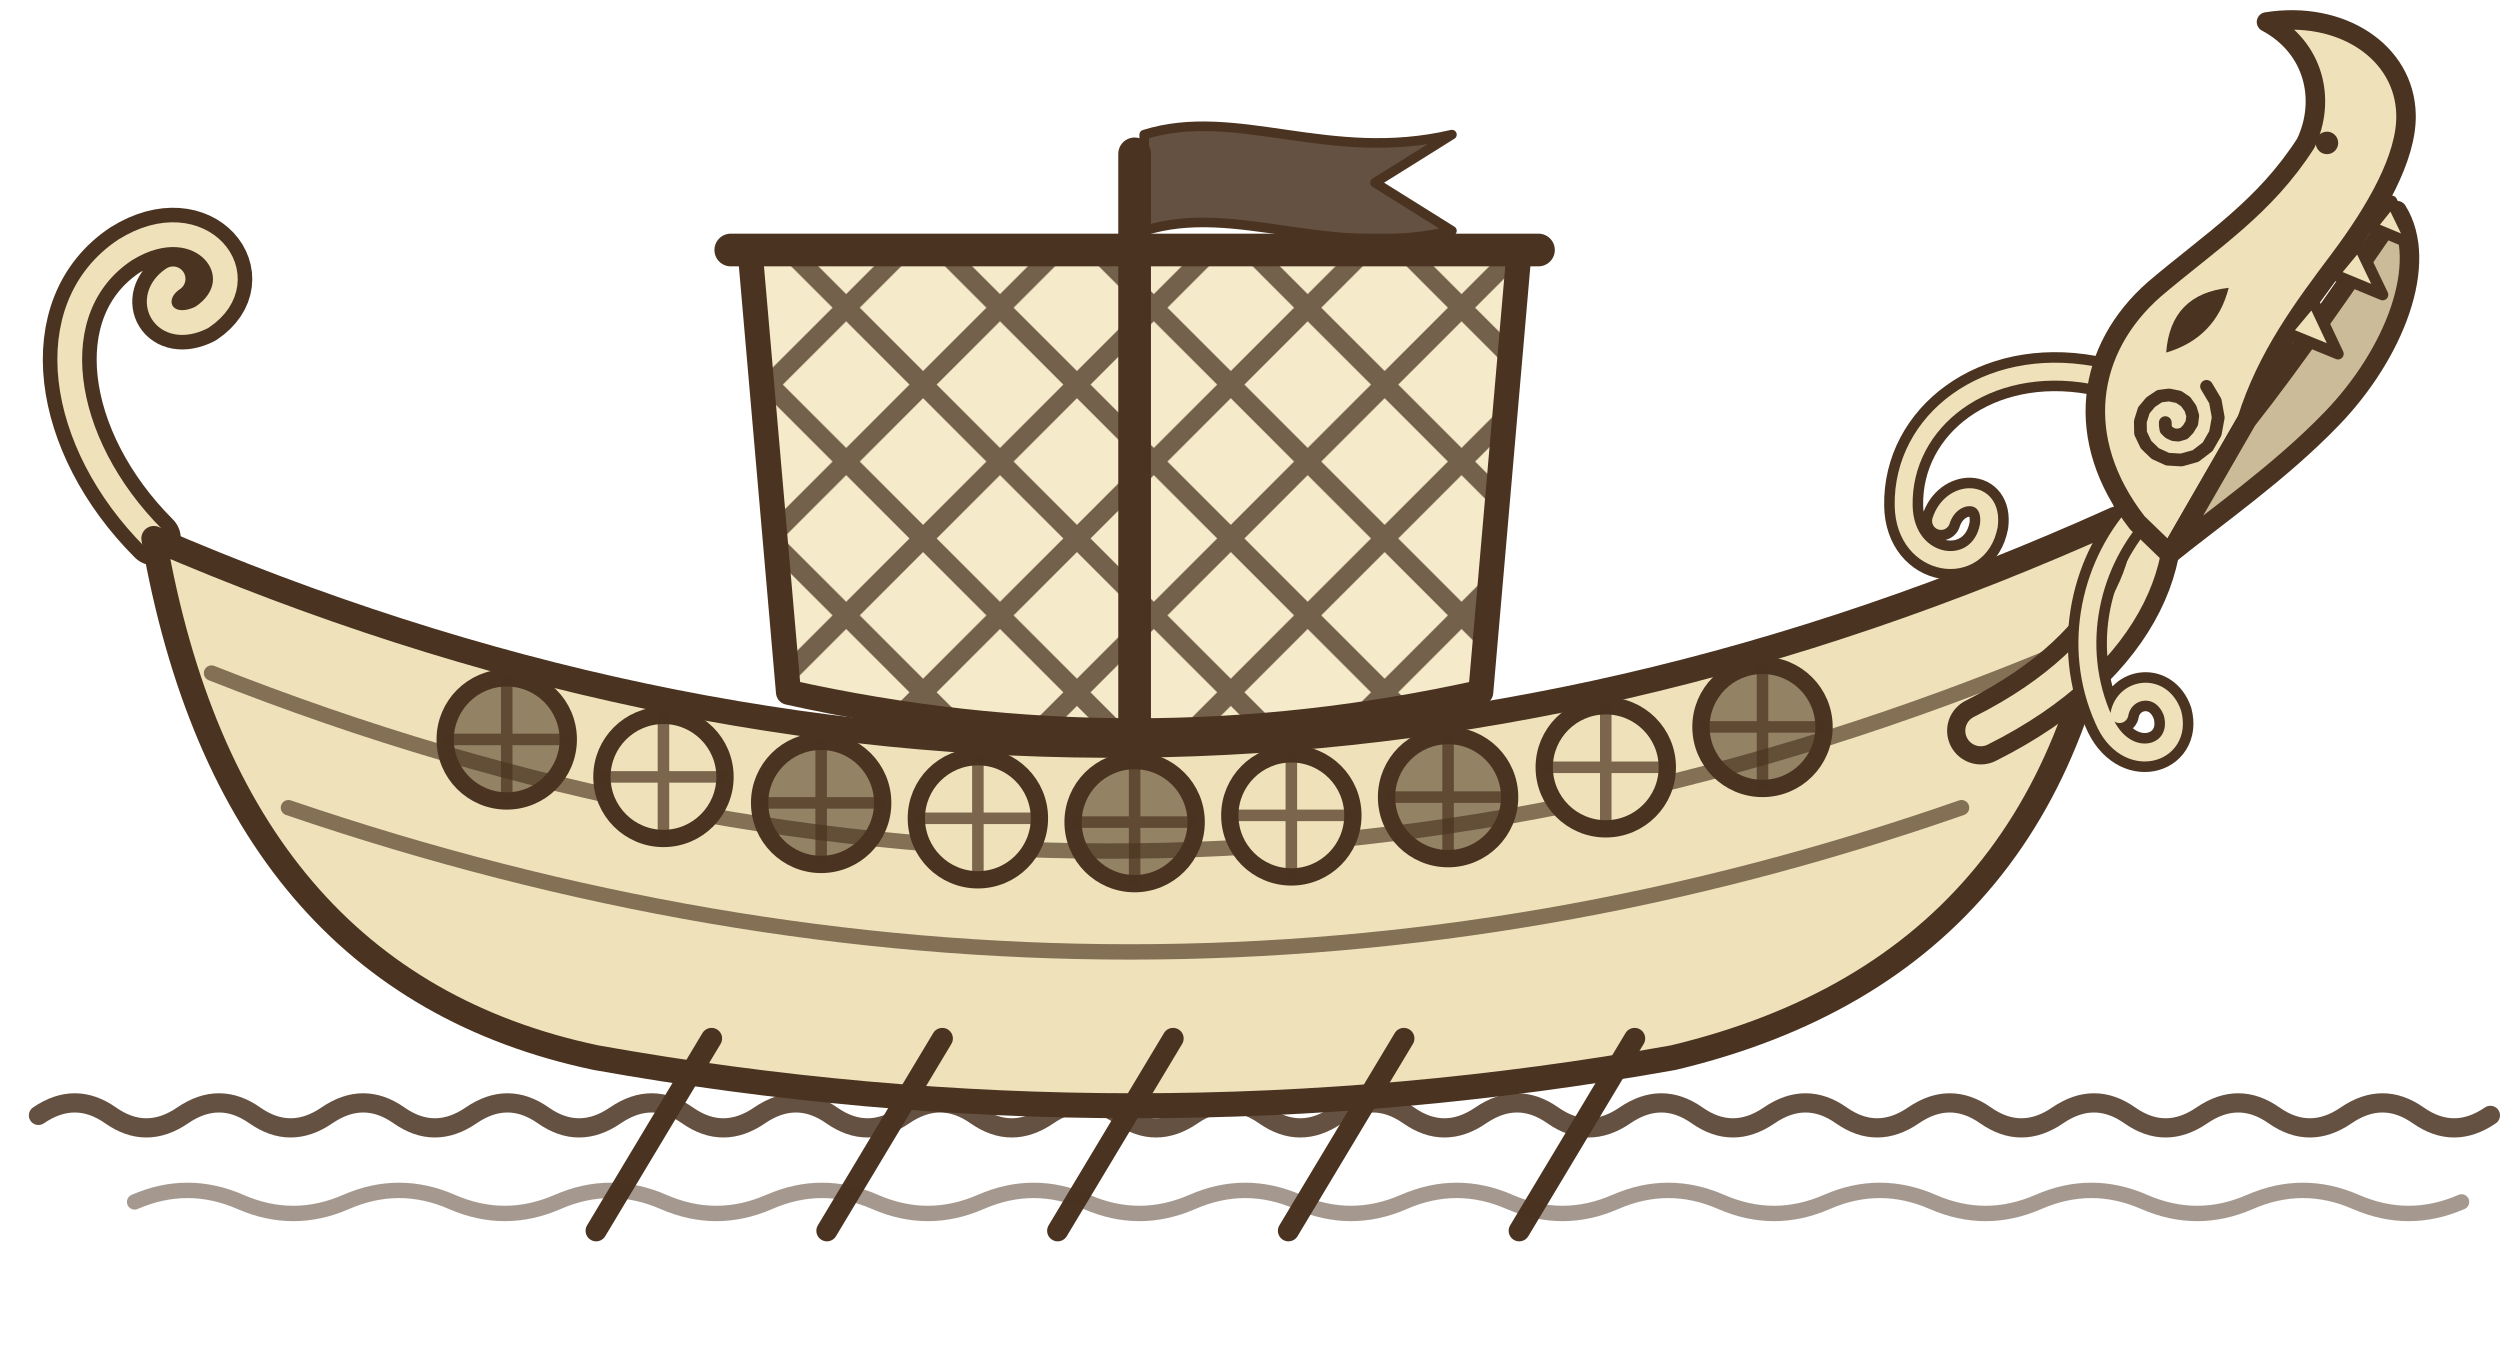
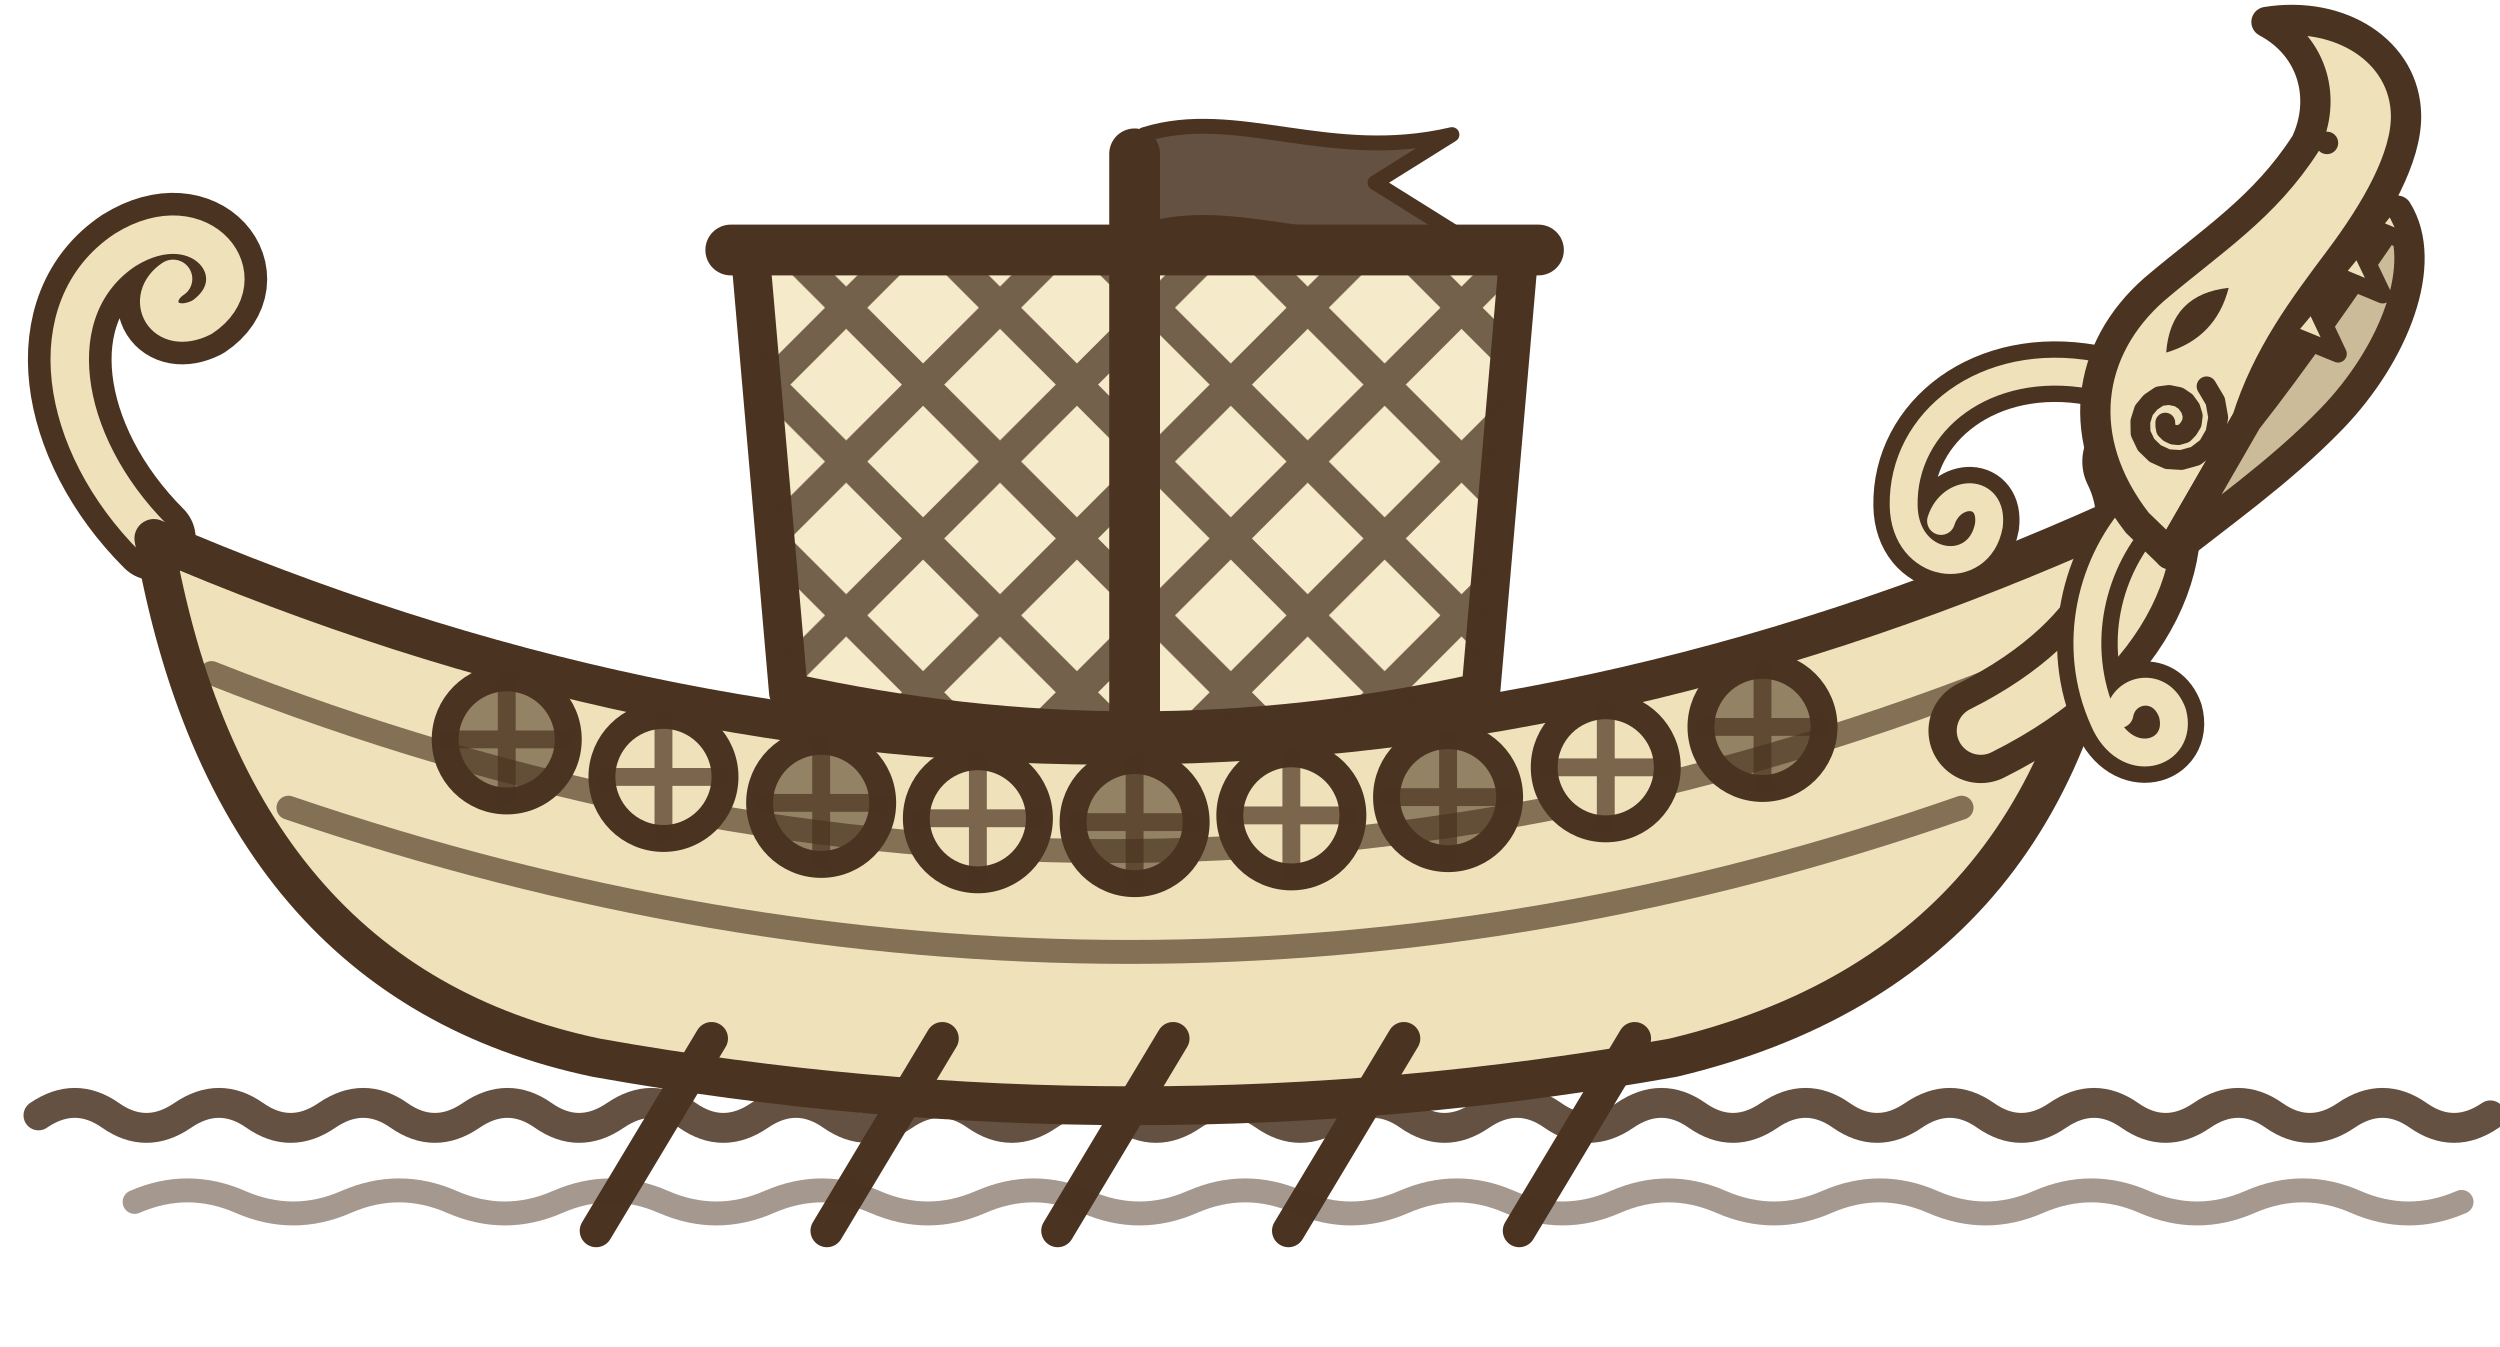
<svg xmlns="http://www.w3.org/2000/svg" viewBox="0 0 260 140">
  <clipPath id="sl">
    <path d="M78 26H158L154 72Q118 80 82 72Z" />
  </clipPath>
  <pattern id="dm" width="16" height="16" patternUnits="userSpaceOnUse">
-     <path d="M8 0L16 8L8 16L0 8Z" fill="none" stroke="#4A3320" stroke-width="2" stroke-opacity=".75" />
+     <path d="M8 0L16 8L8 16L0 8Z" fill="none" stroke="#4A3320" stroke-width="3.11" stroke-opacity=".75" />
  </pattern>
-   <path d="M16 56C6 46 4 32 13 26C21 21 27 29 21 33C17 35 15 31 18 29" fill="none" stroke="#4A3320" stroke-width="5.6" stroke-linecap="round" stroke-linejoin="round" />
-   <path d="M16 56C6 46 4 32 13 26C21 21 27 29 21 33C17 35 15 31 18 29" fill="none" stroke="#EFE2BA" stroke-width="2.576" stroke-linecap="round" stroke-linejoin="round" />
-   <path d="M78 26H158L154 72Q118 80 82 72Z" fill="#F5EBCB" stroke="#4A3320" stroke-width="2.6" stroke-linejoin="round" stroke-linecap="round" />
+   <path d="M16 56C6 46 4 32 13 26C21 21 27 29 21 33C17 35 15 31 18 29" fill="none" stroke="#4A3320" stroke-width="8.70" stroke-linecap="round" stroke-linejoin="round" />
+   <path d="M16 56C6 46 4 32 13 26C21 21 27 29 21 33C17 35 15 31 18 29" fill="none" stroke="#EFE2BA" stroke-width="4.00" stroke-linecap="round" stroke-linejoin="round" />
+   <path d="M78 26H158L154 72Q118 80 82 72Z" fill="#F5EBCB" stroke="#4A3320" stroke-width="4.04" stroke-linejoin="round" stroke-linecap="round" />
  <path d="M78 26H158L154 72Q118 80 82 72Z" fill="url(#dm)" clip-path="url(#sl)" />
-   <path d="M76 26H160" fill="none" stroke="#4A3320" stroke-width="3.4" stroke-linecap="round" stroke-linejoin="round" />
-   <path d="M118 84V16" fill="none" stroke="#4A3320" stroke-width="3.4" stroke-linecap="round" stroke-linejoin="round" />
-   <path d="M119 14C128.6 11 138.2 17 151 14L143 19L151 24C138.2 27 128.6 21 119 24Z" fill="#4A3320" fill-opacity=".85" stroke="#4A3320" stroke-width="1" stroke-linejoin="round" />
-   <path d="M16 56Q118 100 220 54Q216 100 174 110Q118 120 62 110Q24 102 16 56Z" fill="#EFE2BA" stroke="#4A3320" stroke-width="2.6" stroke-linejoin="round" stroke-linecap="round" />
-   <path d="M22 70Q118 108 214 68M30 84Q118 114 204 84" fill="none" stroke="#4A3320" stroke-width="1.6" stroke-linecap="round" stroke-linejoin="round" stroke-opacity=".65" />
-   <circle cx="52.7" cy="76.9" r="6.4" fill="#4A3320" fill-opacity="0.55" stroke="#4A3320" stroke-width="1.8" />
-   <path d="M46.7 76.9H58.7M52.7 70.9V82.9" fill="none" stroke="#4A3320" stroke-width="1.2" stroke-linecap="round" stroke-linejoin="round" stroke-opacity=".7" />
-   <circle cx="69" cy="80.8" r="6.4" fill="#EFE2BA" fill-opacity="1" stroke="#4A3320" stroke-width="1.8" />
-   <path d="M63 80.8H75M69 74.8V86.8" fill="none" stroke="#4A3320" stroke-width="1.2" stroke-linecap="round" stroke-linejoin="round" stroke-opacity=".7" />
-   <circle cx="85.4" cy="83.5" r="6.4" fill="#4A3320" fill-opacity="0.55" stroke="#4A3320" stroke-width="1.8" />
-   <path d="M79.4 83.5H91.4M85.4 77.5V89.5" fill="none" stroke="#4A3320" stroke-width="1.2" stroke-linecap="round" stroke-linejoin="round" stroke-opacity=".7" />
-   <circle cx="101.7" cy="85.1" r="6.4" fill="#EFE2BA" fill-opacity="1" stroke="#4A3320" stroke-width="1.8" />
-   <path d="M95.7 85.1H107.7M101.7 79.1V91.1" fill="none" stroke="#4A3320" stroke-width="1.2" stroke-linecap="round" stroke-linejoin="round" stroke-opacity=".7" />
-   <circle cx="118" cy="85.5" r="6.4" fill="#4A3320" fill-opacity="0.55" stroke="#4A3320" stroke-width="1.8" />
-   <path d="M112 85.5H124M118 79.5V91.5" fill="none" stroke="#4A3320" stroke-width="1.2" stroke-linecap="round" stroke-linejoin="round" stroke-opacity=".7" />
-   <circle cx="134.3" cy="84.8" r="6.4" fill="#EFE2BA" fill-opacity="1" stroke="#4A3320" stroke-width="1.8" />
-   <path d="M128.3 84.8H140.3M134.3 78.8V90.8" fill="none" stroke="#4A3320" stroke-width="1.2" stroke-linecap="round" stroke-linejoin="round" stroke-opacity=".7" />
-   <circle cx="150.6" cy="82.9" r="6.4" fill="#4A3320" fill-opacity="0.55" stroke="#4A3320" stroke-width="1.8" />
-   <path d="M144.6 82.9H156.6M150.6 76.9V88.9" fill="none" stroke="#4A3320" stroke-width="1.2" stroke-linecap="round" stroke-linejoin="round" stroke-opacity=".7" />
-   <circle cx="167" cy="79.8" r="6.4" fill="#EFE2BA" fill-opacity="1" stroke="#4A3320" stroke-width="1.8" />
-   <path d="M161 79.8H173M167 73.8V85.8" fill="none" stroke="#4A3320" stroke-width="1.2" stroke-linecap="round" stroke-linejoin="round" stroke-opacity=".7" />
-   <circle cx="183.3" cy="75.6" r="6.4" fill="#4A3320" fill-opacity="0.55" stroke="#4A3320" stroke-width="1.8" />
-   <path d="M177.3 75.6H189.3M183.3 69.6V81.6" fill="none" stroke="#4A3320" stroke-width="1.2" stroke-linecap="round" stroke-linejoin="round" stroke-opacity=".7" />
-   <path d="M206 76C222 68 226 56 222 48" fill="none" stroke="#4A3320" stroke-width="7" stroke-linecap="round" stroke-linejoin="round" />
-   <path d="M206 76C222 68 226 56 222 48" fill="none" stroke="#EFE2BA" stroke-width="3.22" stroke-linecap="round" stroke-linejoin="round" />
+   <path d="M76 26H160" fill="none" stroke="#4A3320" stroke-width="5.28" stroke-linecap="round" stroke-linejoin="round" />
+   <path d="M118 84V16" fill="none" stroke="#4A3320" stroke-width="5.28" stroke-linecap="round" stroke-linejoin="round" />
+   <path d="M119 14C128.6 11 138.2 17 151 14L143 19L151 24C138.2 27 128.6 21 119 24Z" fill="#4A3320" fill-opacity=".85" stroke="#4A3320" stroke-width="1.55" stroke-linejoin="round" />
+   <path d="M16 56Q118 100 220 54Q216 100 174 110Q118 120 62 110Q24 102 16 56Z" fill="#EFE2BA" stroke="#4A3320" stroke-width="4.04" stroke-linejoin="round" stroke-linecap="round" />
+   <path d="M22 70Q118 108 214 68M30 84Q118 114 204 84" fill="none" stroke="#4A3320" stroke-width="2.49" stroke-linecap="round" stroke-linejoin="round" stroke-opacity=".65" />
+   <circle cx="52.7" cy="76.9" r="6.4" fill="#4A3320" fill-opacity="0.55" stroke="#4A3320" stroke-width="2.80" />
+   <path d="M46.7 76.9H58.7M52.7 70.9V82.9" fill="none" stroke="#4A3320" stroke-width="1.86" stroke-linecap="round" stroke-linejoin="round" stroke-opacity=".7" />
+   <circle cx="69" cy="80.8" r="6.4" fill="#EFE2BA" fill-opacity="1" stroke="#4A3320" stroke-width="2.80" />
+   <path d="M63 80.8H75M69 74.8V86.8" fill="none" stroke="#4A3320" stroke-width="1.86" stroke-linecap="round" stroke-linejoin="round" stroke-opacity=".7" />
+   <circle cx="85.4" cy="83.5" r="6.4" fill="#4A3320" fill-opacity="0.55" stroke="#4A3320" stroke-width="2.80" />
+   <path d="M79.4 83.5H91.4M85.4 77.5V89.5" fill="none" stroke="#4A3320" stroke-width="1.86" stroke-linecap="round" stroke-linejoin="round" stroke-opacity=".7" />
+   <circle cx="101.7" cy="85.1" r="6.4" fill="#EFE2BA" fill-opacity="1" stroke="#4A3320" stroke-width="2.80" />
+   <path d="M95.7 85.1H107.7M101.7 79.1V91.1" fill="none" stroke="#4A3320" stroke-width="1.86" stroke-linecap="round" stroke-linejoin="round" stroke-opacity=".7" />
+   <circle cx="118" cy="85.5" r="6.4" fill="#4A3320" fill-opacity="0.55" stroke="#4A3320" stroke-width="2.80" />
+   <path d="M112 85.5H124M118 79.5V91.5" fill="none" stroke="#4A3320" stroke-width="1.86" stroke-linecap="round" stroke-linejoin="round" stroke-opacity=".7" />
+   <circle cx="134.3" cy="84.8" r="6.4" fill="#EFE2BA" fill-opacity="1" stroke="#4A3320" stroke-width="2.80" />
+   <path d="M128.3 84.8H140.3M134.3 78.8V90.8" fill="none" stroke="#4A3320" stroke-width="1.86" stroke-linecap="round" stroke-linejoin="round" stroke-opacity=".7" />
+   <circle cx="150.6" cy="82.9" r="6.4" fill="#4A3320" fill-opacity="0.55" stroke="#4A3320" stroke-width="2.80" />
+   <path d="M144.6 82.9H156.6M150.6 76.9V88.9" fill="none" stroke="#4A3320" stroke-width="1.86" stroke-linecap="round" stroke-linejoin="round" stroke-opacity=".7" />
+   <circle cx="167" cy="79.8" r="6.4" fill="#EFE2BA" fill-opacity="1" stroke="#4A3320" stroke-width="2.80" />
+   <path d="M161 79.8H173M167 73.8V85.8" fill="none" stroke="#4A3320" stroke-width="1.86" stroke-linecap="round" stroke-linejoin="round" stroke-opacity=".7" />
+   <circle cx="183.3" cy="75.6" r="6.4" fill="#4A3320" fill-opacity="0.55" stroke="#4A3320" stroke-width="2.80" />
+   <path d="M177.3 75.6H189.3M183.3 69.6V81.6" fill="none" stroke="#4A3320" stroke-width="1.86" stroke-linecap="round" stroke-linejoin="round" stroke-opacity=".7" />
+   <path d="M206 76C222 68 226 56 222 48" fill="none" stroke="#4A3320" stroke-width="10.88" stroke-linecap="round" stroke-linejoin="round" />
+   <path d="M206 76C222 68 226 56 222 48" fill="none" stroke="#EFE2BA" stroke-width="5.00" stroke-linecap="round" stroke-linejoin="round" />
  <g transform="translate(220 50) rotate(-46) scale(0.78)">
-     <path d="M8 -12C0 -24 -14 -26 -22 -18C-28 -12 -22 -4 -16 -8C-12 -11 -16 -15 -20 -13" fill="none" stroke="#4A3320" stroke-width="5.2" stroke-linecap="round" stroke-linejoin="round" />
-     <path d="M8 -12C0 -24 -14 -26 -22 -18C-28 -12 -22 -4 -16 -8C-12 -11 -16 -15 -20 -13" fill="none" stroke="#EFE2BA" stroke-width="2.392" stroke-linecap="round" stroke-linejoin="round" />
-     <path d="M0 5C-10 5 -20 11 -24 21C-27 28 -20 32 -17 27C-15 23 -19 20 -22 22" fill="none" stroke="#4A3320" stroke-width="5.2" stroke-linecap="round" stroke-linejoin="round" />
-     <path d="M0 5C-10 5 -20 11 -24 21C-27 28 -20 32 -17 27C-15 23 -19 20 -22 22" fill="none" stroke="#EFE2BA" stroke-width="2.392" stroke-linecap="round" stroke-linejoin="round" />
-     <path d="M-2 6C0 -8 10 -15 22 -14C32 -13 40 -11 50 -13C56 -15 60 -21 58 -28C66 -22 68 -12 62 -6C58 -2 50 0 42 1C34 2 26 3 18 7L-2 12Z" fill="#EFE2BA" stroke="#4A3320" stroke-width="2.6" stroke-linejoin="round" stroke-linecap="round" />
-     <path d="M18 7C28 6 40 4 52 2C50 10 38 15 26 15C16 15 6 13 -2 12Z" fill="#EFE2BA" stroke="#4A3320" stroke-width="2.6" stroke-linejoin="round" stroke-linecap="round" />
+     <path d="M8 -12C0 -24 -14 -26 -22 -18C-28 -12 -22 -4 -16 -8C-12 -11 -16 -15 -20 -13" fill="none" stroke="#4A3320" stroke-width="8.08" stroke-linecap="round" stroke-linejoin="round" />
+     <path d="M8 -12C0 -24 -14 -26 -22 -18C-28 -12 -22 -4 -16 -8C-12 -11 -16 -15 -20 -13" fill="none" stroke="#EFE2BA" stroke-width="3.72" stroke-linecap="round" stroke-linejoin="round" />
+     <path d="M0 5C-10 5 -20 11 -24 21C-27 28 -20 32 -17 27C-15 23 -19 20 -22 22" fill="none" stroke="#4A3320" stroke-width="8.08" stroke-linecap="round" stroke-linejoin="round" />
+     <path d="M0 5C-10 5 -20 11 -24 21C-27 28 -20 32 -17 27C-15 23 -19 20 -22 22" fill="none" stroke="#EFE2BA" stroke-width="3.72" stroke-linecap="round" stroke-linejoin="round" />
+     <path d="M-2 6C0 -8 10 -15 22 -14C32 -13 40 -11 50 -13C56 -15 60 -21 58 -28C66 -22 68 -12 62 -6C58 -2 50 0 42 1C34 2 26 3 18 7L-2 12Z" fill="#EFE2BA" stroke="#4A3320" stroke-width="4.04" stroke-linejoin="round" stroke-linecap="round" />
+     <path d="M18 7C28 6 40 4 52 2C50 10 38 15 26 15C16 15 6 13 -2 12Z" fill="#EFE2BA" stroke="#4A3320" stroke-width="4.04" stroke-linejoin="round" stroke-linecap="round" />
    <path d="M18 7C28 6 40 4 52 2C50 10 38 15 26 15C16 15 6 13 -2 12Z" fill="#4A3320" fill-opacity=".22" />
-     <g fill="#EFE2BA" stroke="#4A3320" stroke-width="1.5" stroke-linejoin="round">
+     <g fill="#EFE2BA" stroke="#4A3320" stroke-width="2.33" stroke-linejoin="round">
      <path d="M30 2.6l2.8 7l2.8-7.4Z" />
      <path d="M40 1.8l2.6 6.6l2.6-7Z" />
      <path d="M48 1l2.2 5.6l2.2-6Z" />
    </g>
    <path d="M17 -7Q23 -12 29 -7Q23 -3.6 17 -7Z" fill="#4A3320" />
    <circle cx="52" cy="-11" r="1.5" fill="#4A3320" />
-     <path d="M17.5 0L16.9 2.2L15.6 4L13.8 5.2L11.8 5.7L9.8 5.4L8.1 4.4L6.9 3L6.3 1.3L6.3 -0.4L6.9 -2L8 -3.1L9.4 -3.8L10.8 -3.9L12.2 -3.6L13.2 -2.8L13.9 -1.7L14.1 -0.6L13.9 0.5L13.4 1.4L12.6 2L11.7 2.2L10.9 2.2L10.2 1.8L9.8 1.3L9.6 0.7L9.6 0.1L9.9 -0.3L10.2 -0.6" fill="none" stroke="#4A3320" stroke-width="1.7" stroke-linecap="round" stroke-linejoin="round" />
+     <path d="M17.5 0L16.9 2.2L15.6 4L13.8 5.2L11.8 5.7L9.8 5.4L8.1 4.4L6.9 3L6.3 1.3L6.3 -0.4L6.9 -2L8 -3.1L9.4 -3.8L10.8 -3.9L12.2 -3.6L13.2 -2.8L13.9 -1.7L14.1 -0.6L13.9 0.5L13.4 1.4L12.6 2L11.7 2.2L10.9 2.2L10.2 1.8L9.8 1.3L9.6 0.7L9.6 0.1L9.9 -0.3L10.2 -0.6" fill="none" stroke="#4A3320" stroke-width="2.64" stroke-linecap="round" stroke-linejoin="round" />
  </g>
-   <path d="M74 108L62 128" fill="none" stroke="#4A3320" stroke-width="2.2" stroke-linecap="round" stroke-linejoin="round" />
-   <path d="M98 108L86 128" fill="none" stroke="#4A3320" stroke-width="2.2" stroke-linecap="round" stroke-linejoin="round" />
-   <path d="M122 108L110 128" fill="none" stroke="#4A3320" stroke-width="2.2" stroke-linecap="round" stroke-linejoin="round" />
-   <path d="M146 108L134 128" fill="none" stroke="#4A3320" stroke-width="2.2" stroke-linecap="round" stroke-linejoin="round" />
-   <path d="M170 108L158 128" fill="none" stroke="#4A3320" stroke-width="2.2" stroke-linecap="round" stroke-linejoin="round" />
-   <path d="M4 116 q3.8 -2.6 7.5 0 t7.5 0 q3.8 -2.6 7.5 0 t7.5 0 q3.8 -2.6 7.5 0 t7.5 0 q3.8 -2.6 7.5 0 t7.5 0 q3.8 -2.6 7.5 0 t7.5 0 q3.8 -2.6 7.5 0 t7.5 0 q3.8 -2.6 7.5 0 t7.5 0 q3.8 -2.6 7.5 0 t7.5 0 q3.8 -2.6 7.5 0 t7.5 0 q3.8 -2.6 7.5 0 t7.5 0 q3.8 -2.6 7.5 0 t7.5 0 q3.8 -2.6 7.5 0 t7.5 0 q3.8 -2.6 7.5 0 t7.5 0 q3.8 -2.6 7.5 0 t7.5 0 q3.8 -2.6 7.5 0 t7.5 0 q3.8 -2.6 7.5 0 t7.5 0 q3.8 -2.6 7.5 0 t7.5 0" fill="none" stroke="#4A3320" stroke-width="2" stroke-linecap="round" stroke-linejoin="round" stroke-opacity=".85" />
-   <path d="M14 125 q5.5 -2.4 11 0 t11 0 q5.5 -2.4 11 0 t11 0 q5.5 -2.4 11 0 t11 0 q5.5 -2.4 11 0 t11 0 q5.5 -2.4 11 0 t11 0 q5.5 -2.4 11 0 t11 0 q5.5 -2.4 11 0 t11 0 q5.5 -2.4 11 0 t11 0 q5.5 -2.4 11 0 t11 0 q5.5 -2.4 11 0 t11 0 q5.5 -2.4 11 0 t11 0" fill="none" stroke="#4A3320" stroke-width="1.6" stroke-linecap="round" stroke-linejoin="round" stroke-opacity=".5" />
+   <path d="M74 108L62 128" fill="none" stroke="#4A3320" stroke-width="3.42" stroke-linecap="round" stroke-linejoin="round" />
+   <path d="M98 108L86 128" fill="none" stroke="#4A3320" stroke-width="3.42" stroke-linecap="round" stroke-linejoin="round" />
+   <path d="M122 108L110 128" fill="none" stroke="#4A3320" stroke-width="3.42" stroke-linecap="round" stroke-linejoin="round" />
+   <path d="M146 108L134 128" fill="none" stroke="#4A3320" stroke-width="3.42" stroke-linecap="round" stroke-linejoin="round" />
+   <path d="M170 108L158 128" fill="none" stroke="#4A3320" stroke-width="3.42" stroke-linecap="round" stroke-linejoin="round" />
+   <path d="M4 116 q3.8 -2.6 7.5 0 t7.5 0 q3.8 -2.6 7.5 0 t7.5 0 q3.8 -2.6 7.5 0 t7.5 0 q3.8 -2.6 7.5 0 t7.5 0 q3.8 -2.6 7.5 0 t7.5 0 q3.8 -2.6 7.5 0 t7.5 0 q3.8 -2.6 7.5 0 t7.5 0 q3.8 -2.6 7.5 0 t7.5 0 q3.8 -2.6 7.5 0 t7.5 0 q3.8 -2.6 7.5 0 t7.5 0 q3.8 -2.6 7.5 0 t7.5 0 q3.8 -2.6 7.5 0 t7.5 0 q3.8 -2.6 7.5 0 t7.5 0 q3.8 -2.6 7.5 0 t7.5 0 q3.8 -2.6 7.5 0 t7.5 0 q3.8 -2.6 7.5 0 t7.5 0 q3.8 -2.6 7.5 0 t7.5 0" fill="none" stroke="#4A3320" stroke-width="3.11" stroke-linecap="round" stroke-linejoin="round" stroke-opacity=".85" />
+   <path d="M14 125 q5.5 -2.4 11 0 t11 0 q5.5 -2.4 11 0 t11 0 q5.5 -2.4 11 0 t11 0 q5.5 -2.4 11 0 t11 0 q5.5 -2.4 11 0 t11 0 q5.5 -2.4 11 0 t11 0 q5.5 -2.4 11 0 t11 0 q5.5 -2.4 11 0 t11 0 q5.5 -2.4 11 0 t11 0 q5.5 -2.4 11 0 t11 0 q5.5 -2.4 11 0 t11 0" fill="none" stroke="#4A3320" stroke-width="2.49" stroke-linecap="round" stroke-linejoin="round" stroke-opacity=".5" />
</svg>
